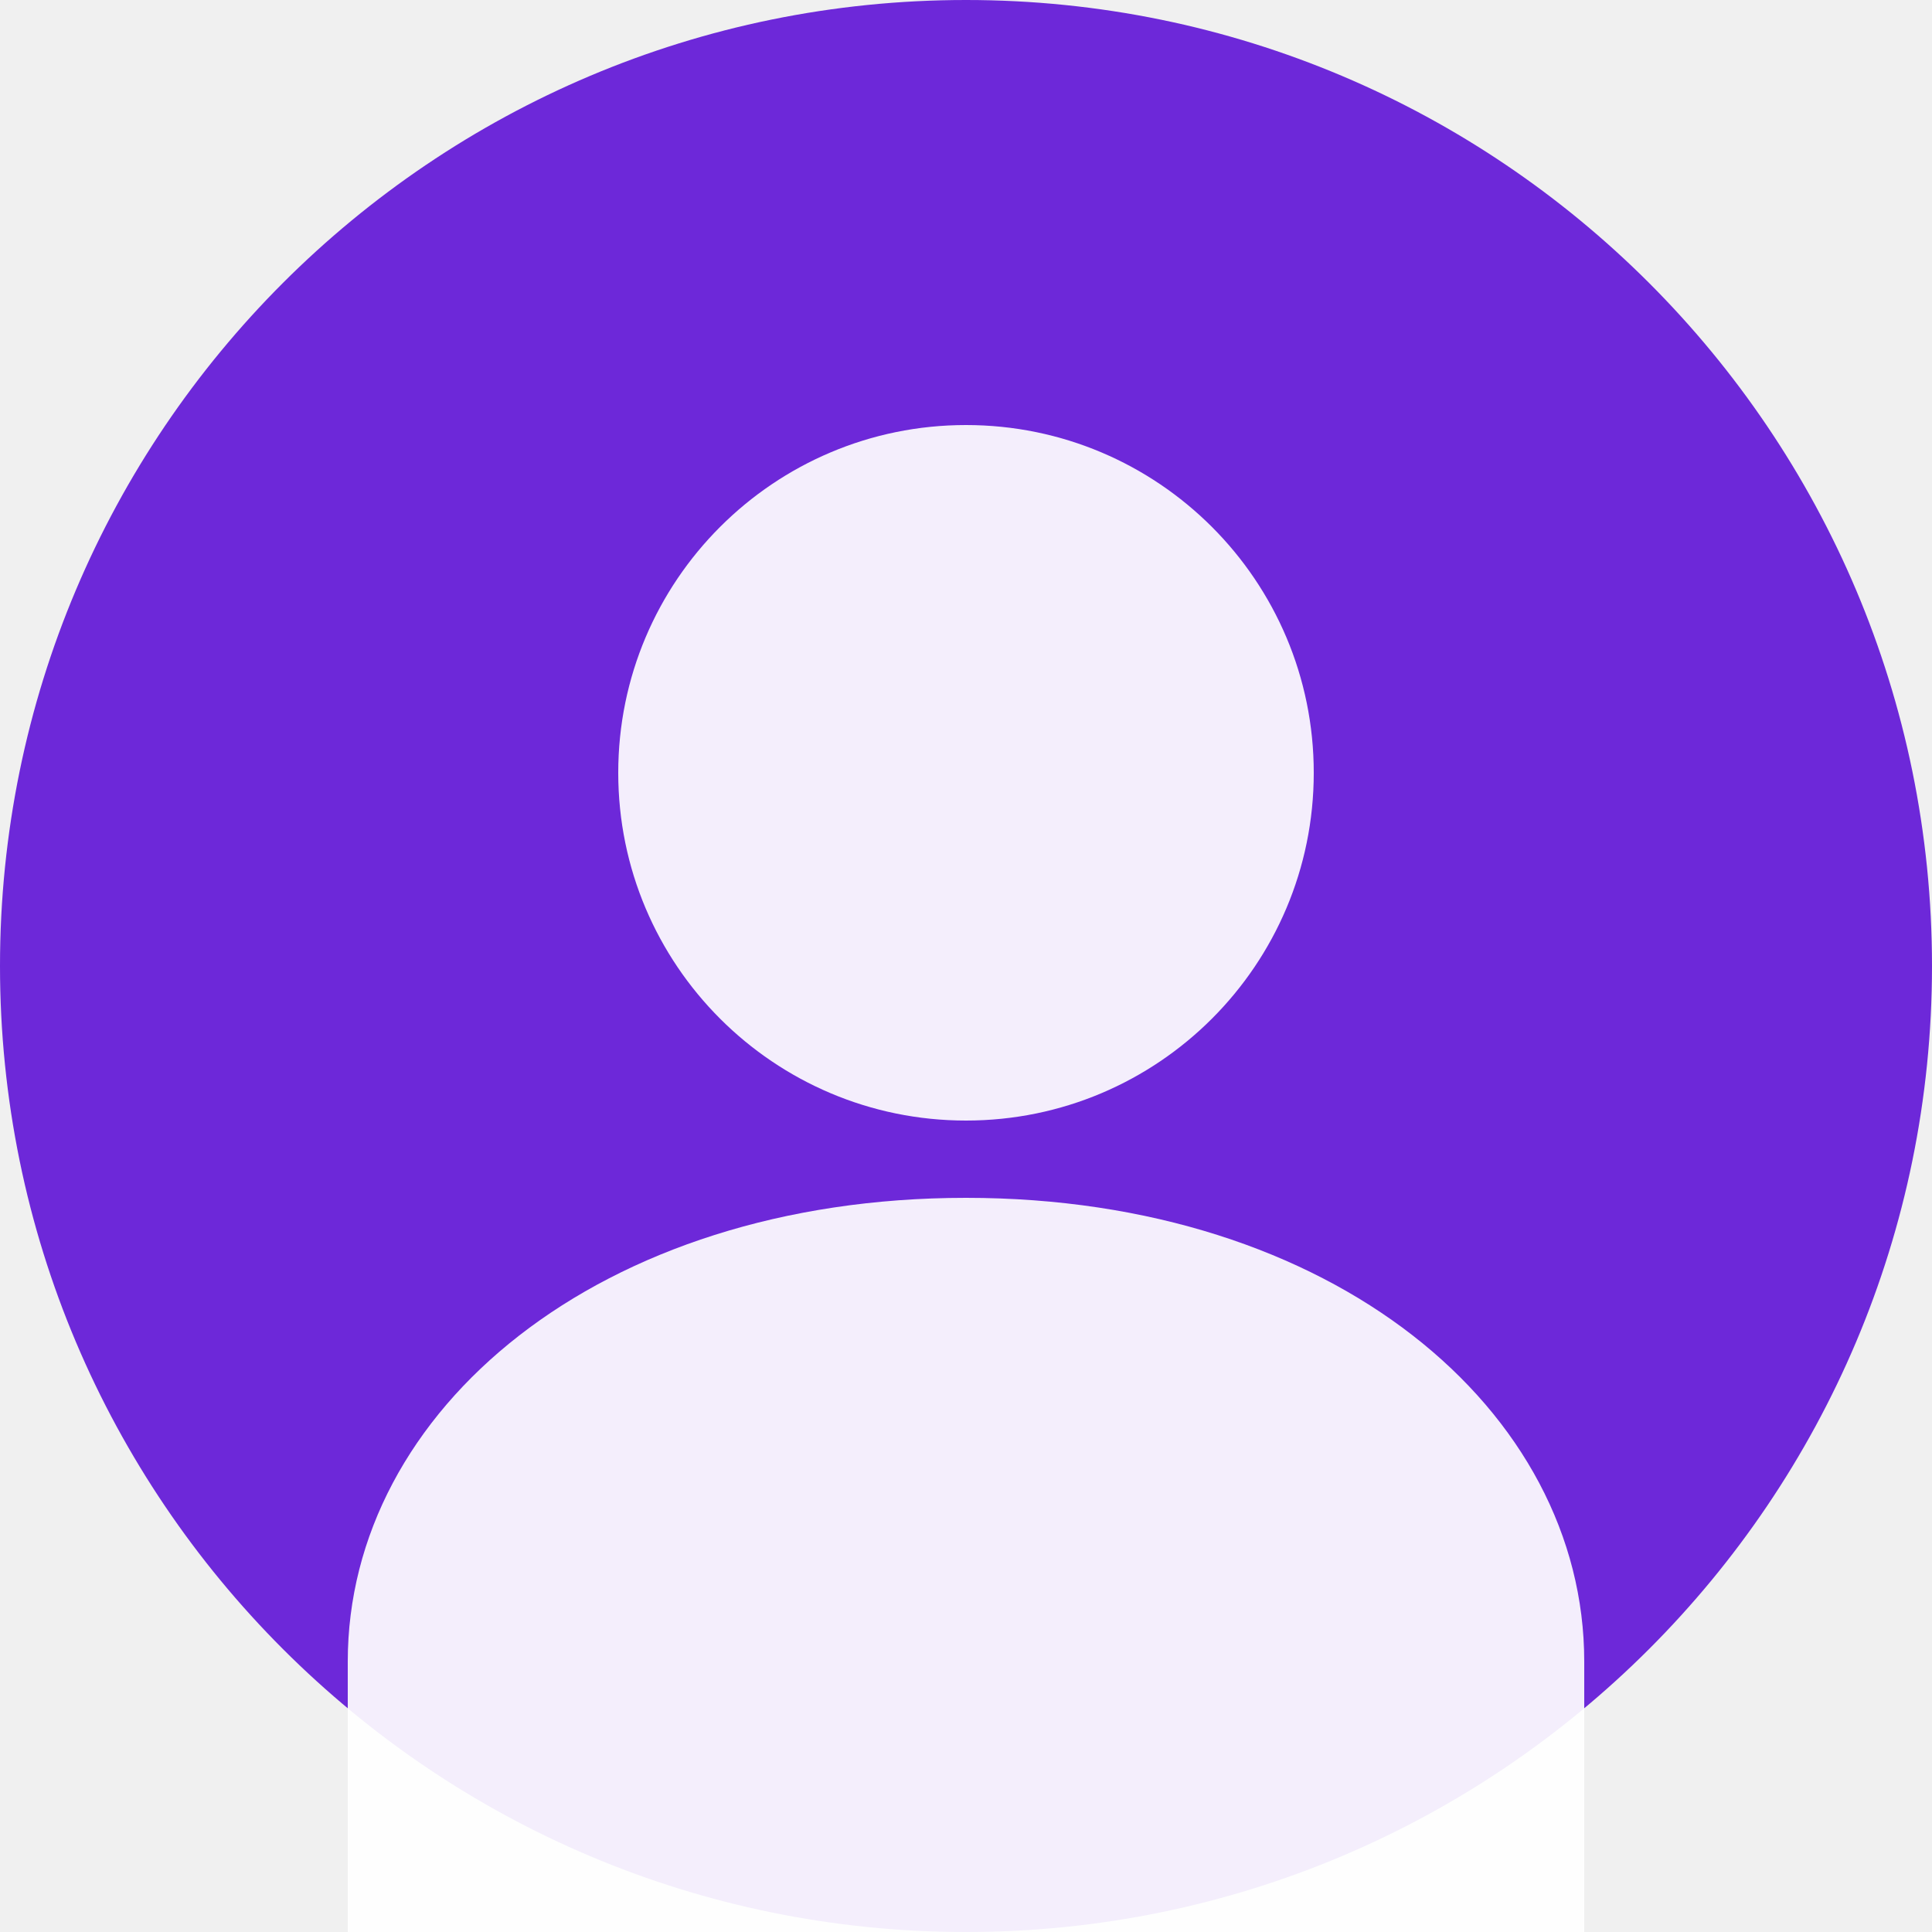
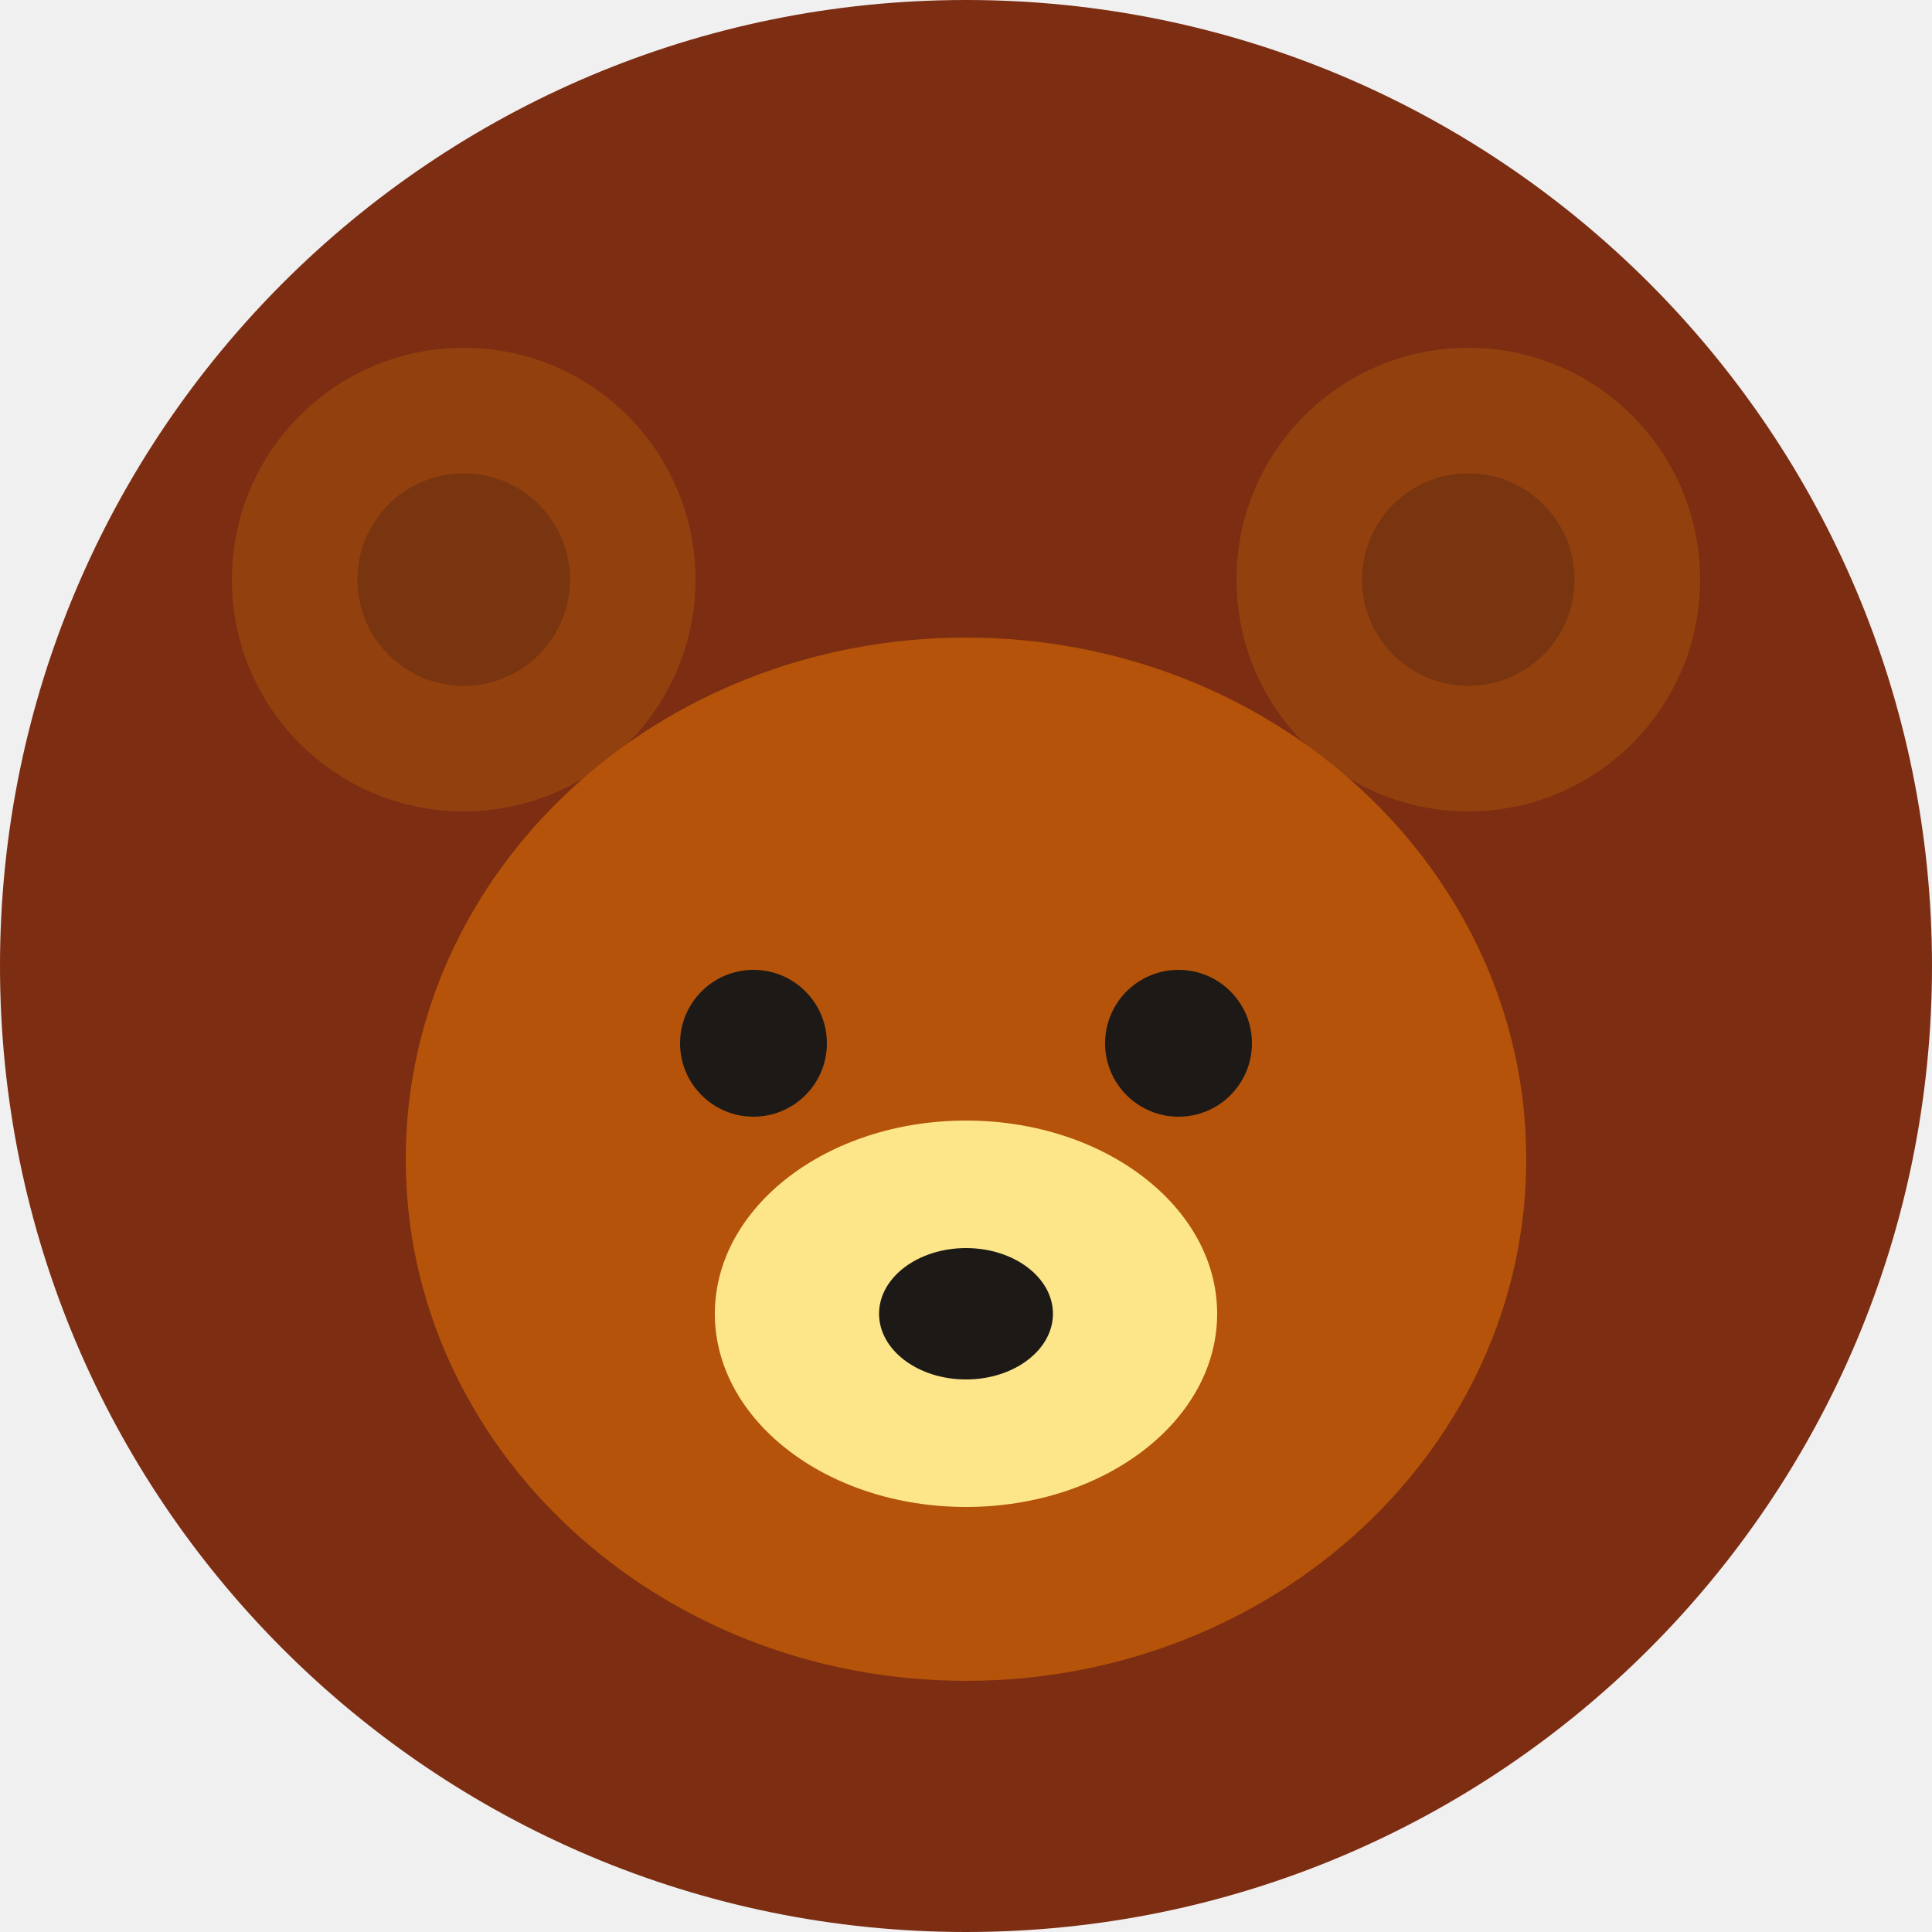
<svg xmlns="http://www.w3.org/2000/svg" viewBox="0 0 100 100">
-   <circle cx="50" cy="50" r="50" fill="#6d28d9" />
-   <circle cx="50" cy="40" r="18" fill="#ffffff" fill-opacity="0.92" />
-   <path d="M50 62c-19 0-32 11-32 24v14h64V86c0-13-13-24-32-24z" fill="#ffffff" fill-opacity="0.92" />
+   <circle cx="50" cy="50" r="50" fill="#7c2d12" />
+   <circle cx="24" cy="30" r="12" fill="#92400e" />
+   <circle cx="76" cy="30" r="12" fill="#92400e" />
+   <circle cx="24" cy="30" r="5.5" fill="#78350f" />
+   <circle cx="76" cy="30" r="5.5" fill="#78350f" />
+   <ellipse cx="50" cy="60" rx="29" ry="27" fill="#b45309" />
+   <ellipse cx="50" cy="68" rx="13" ry="10" fill="#fde68a" />
+   <circle cx="39" cy="54" r="3.8" fill="#1c1917" />
+   <circle cx="61" cy="54" r="3.8" fill="#1c1917" />
+   <ellipse cx="50" cy="68" rx="4.5" ry="3.4" fill="#1c1917" />
</svg>
